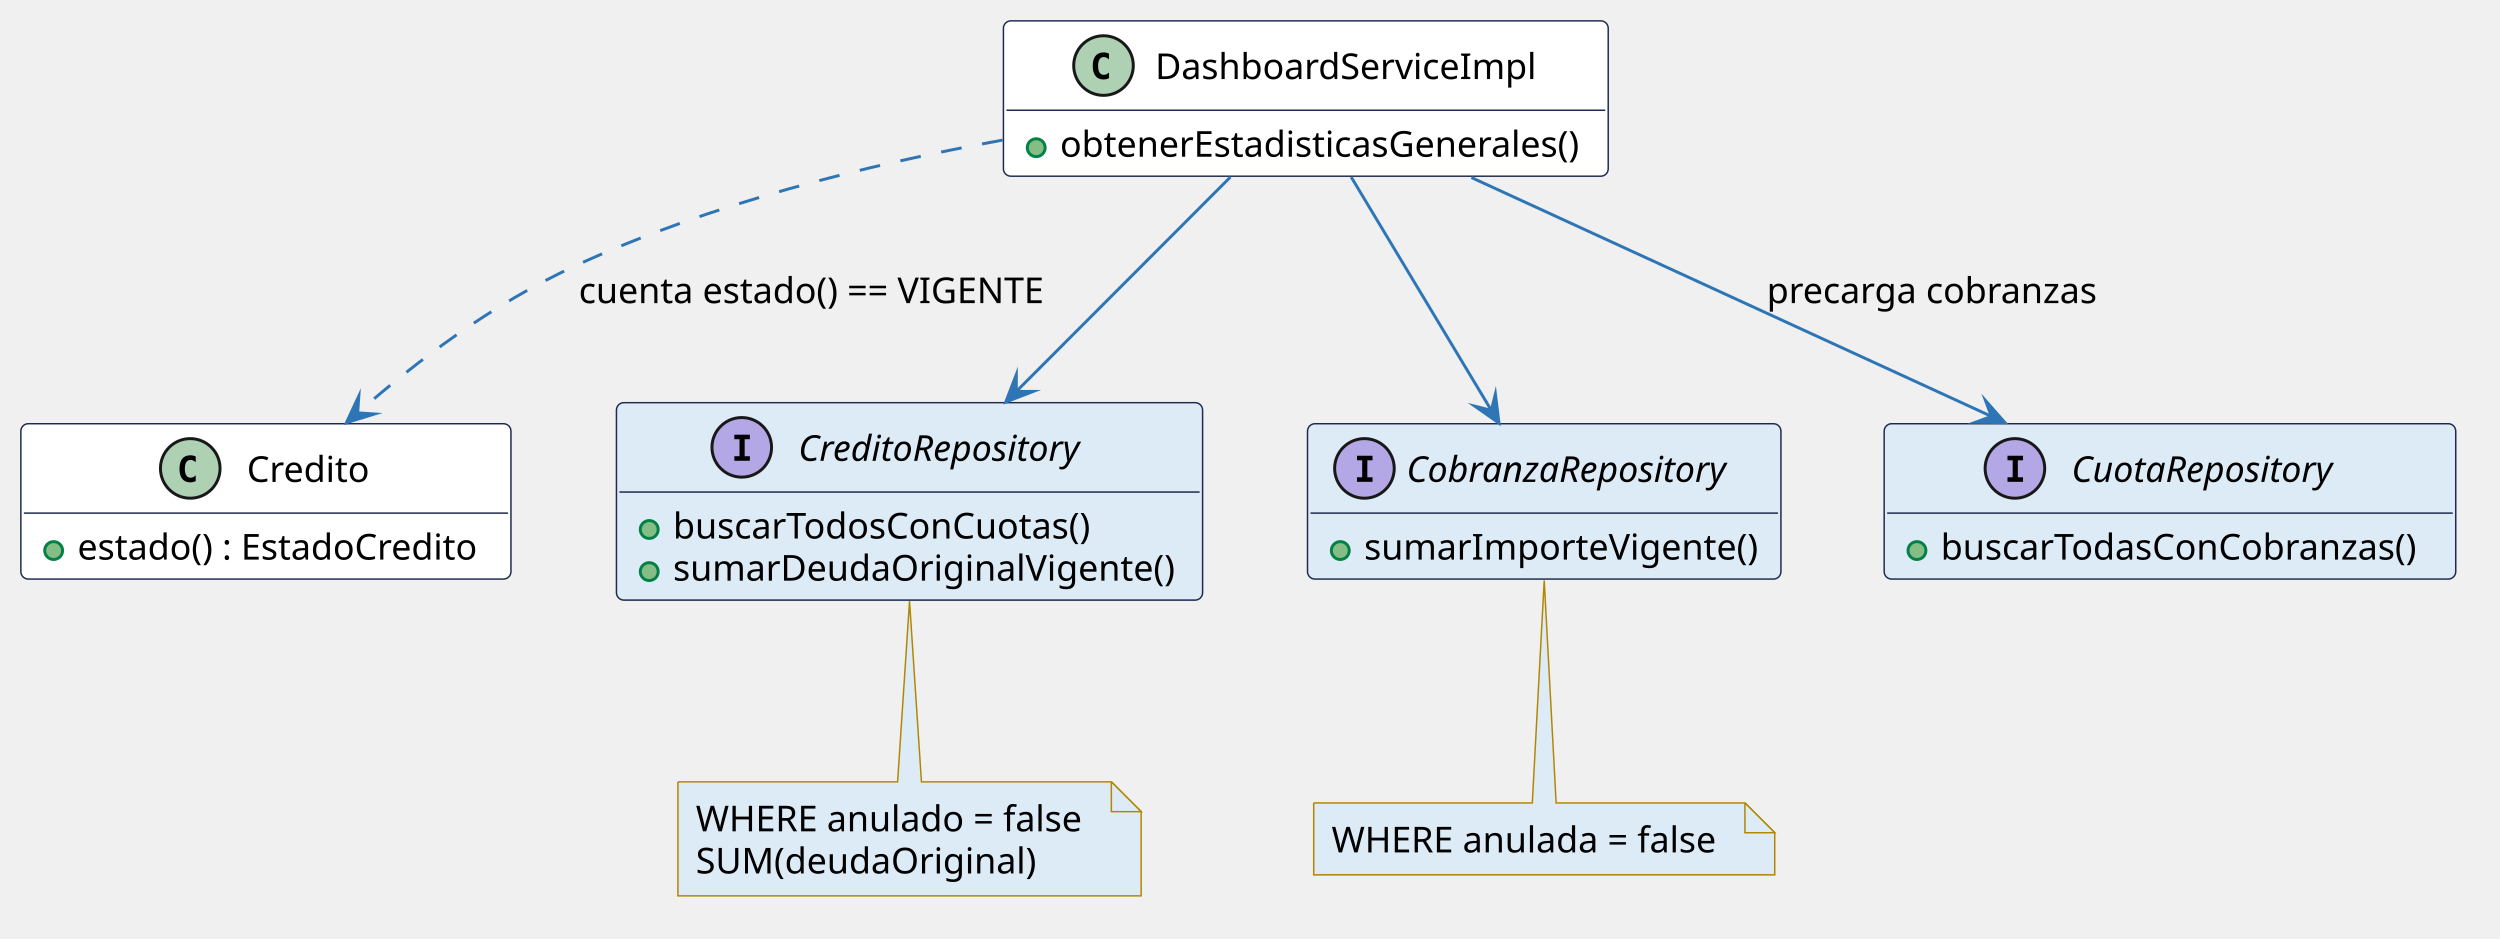
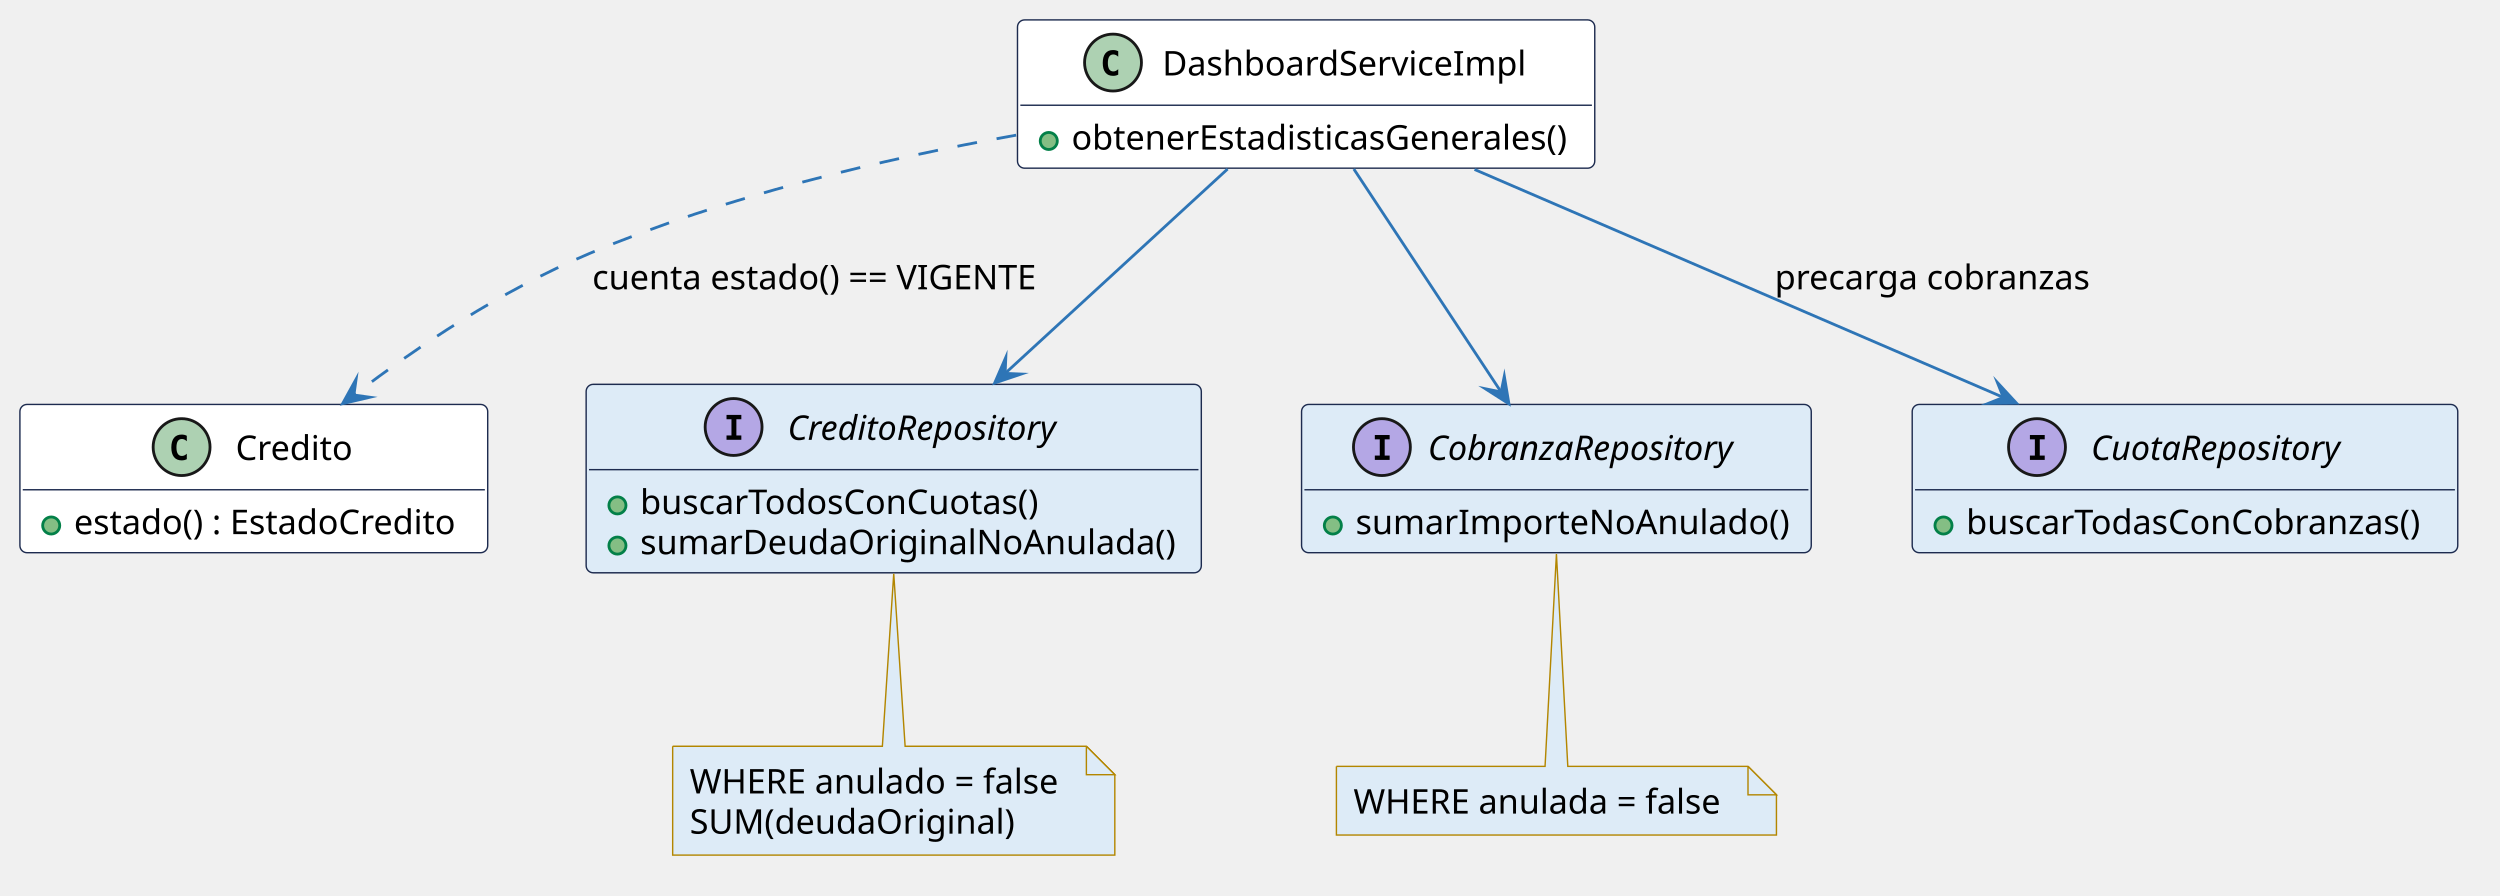
- <svg xmlns="http://www.w3.org/2000/svg" version="1.1" data-diagram-type="CLASS" style="width:839px;height:315px;background:#FFFFFF;" width="839px" height="315px" viewBox="0 0 839 315" zoomAndPan="magnify" preserveAspectRatio="none" contentStyleType="text/css">
+ <svg xmlns="http://www.w3.org/2000/svg" version="1.1" data-diagram-type="CLASS" style="width:879px;height:315px;background:#FFFFFF;" width="879px" height="315px" viewBox="0 0 879 315" zoomAndPan="magnify" preserveAspectRatio="none" contentStyleType="text/css">
  <defs />
  <g font-family="sans-serif" lengthAdjust="spacing">
    <g class="entity" data-qualified-name="DashboardServiceImpl" id="ent0001" data-source-line="15">
-       <rect x="336.75" y="7" width="202.967" height="52.133" fill="#FFF" style="stroke:#1D2B4F;stroke-width:0.5;" rx="2.5" ry="2.5" />
-       <ellipse cx="370.335" cy="22" rx="10" ry="10" fill="#ADD1B2" style="stroke:#181818;stroke-width:1;" />
-       <path d="M372.169,26.248 Q371.758,26.459 371.307,26.564 Q370.856,26.67 370.358,26.67 Q368.589,26.67 367.657,25.504 Q366.725,24.338 366.725,22.135 Q366.725,19.926 367.657,18.76 Q368.589,17.594 370.358,17.594 Q370.856,17.594 371.313,17.699 Q371.77,17.805 372.169,18.016 L372.169,19.938 Q371.723,19.527 371.304,19.337 Q370.885,19.146 370.44,19.146 Q369.491,19.146 369.008,19.899 Q368.524,20.652 368.524,22.135 Q368.524,23.611 369.008,24.364 Q369.491,25.117 370.44,25.117 Q370.885,25.117 371.304,24.927 Q371.723,24.736 372.169,24.326 Z " fill="#000" />
-       <text x="387.687" y="26.535" fill="#000" font-size="12" textLength="129.445" font-family="Calibri">DashboardServiceImpl</text>
-       <line x1="337.75" y1="37" x2="538.717" y2="37" style="stroke:#1D2B4F;stroke-width:0.5;" />
+       <rect x="357.75" y="7" width="202.967" height="52.133" fill="#FFF" style="stroke:#1D2B4F;stroke-width:0.5;" rx="2.5" ry="2.5" />
+       <ellipse cx="391.335" cy="22" rx="10" ry="10" fill="#ADD1B2" style="stroke:#181818;stroke-width:1;" />
+       <path d="M393.169,26.248 Q392.758,26.459 392.307,26.564 Q391.856,26.67 391.358,26.67 Q389.589,26.67 388.657,25.504 Q387.725,24.338 387.725,22.135 Q387.725,19.926 388.657,18.76 Q389.589,17.594 391.358,17.594 Q391.856,17.594 392.313,17.699 Q392.77,17.805 393.169,18.016 L393.169,19.938 Q392.723,19.527 392.304,19.337 Q391.885,19.146 391.44,19.146 Q390.491,19.146 390.008,19.899 Q389.524,20.652 389.524,22.135 Q389.524,23.611 390.008,24.364 Q390.491,25.117 391.44,25.117 Q391.885,25.117 392.304,24.927 Q392.723,24.736 393.169,24.326 Z " fill="#000" />
+       <text x="408.687" y="26.535" fill="#000" font-size="12" textLength="129.445" font-family="Calibri">DashboardServiceImpl</text>
+       <line x1="358.75" y1="37" x2="559.717" y2="37" style="stroke:#1D2B4F;stroke-width:0.5;" />
      <g data-visibility-modifier="PUBLIC_METHOD">
-         <ellipse cx="347.75" cy="49.566" rx="3" ry="3" fill="#84BE84" style="stroke:#038048;stroke-width:1;" />
+         <ellipse cx="368.75" cy="49.566" rx="3" ry="3" fill="#84BE84" style="stroke:#038048;stroke-width:1;" />
      </g>
-       <text x="355.75" y="52.602" fill="#000" font-size="12" textLength="177.967" font-family="Calibri">obtenerEstadisticasGenerales()</text>
+       <text x="376.75" y="52.602" fill="#000" font-size="12" textLength="177.967" font-family="Calibri">obtenerEstadisticasGenerales()</text>
    </g>
    <g class="entity" data-qualified-name="Credito" id="ent0002" data-source-line="18">
      <rect x="7" y="142.2" width="164.477" height="52.133" fill="#FFF" style="stroke:#1D2B4F;stroke-width:0.5;" rx="2.5" ry="2.5" />
      <ellipse cx="63.849" cy="157.2" rx="10" ry="10" fill="#ADD1B2" style="stroke:#181818;stroke-width:1;" />
      <path d="M65.683,161.448 Q65.272,161.659 64.821,161.764 Q64.37,161.87 63.872,161.87 Q62.103,161.87 61.171,160.704 Q60.239,159.538 60.239,157.335 Q60.239,155.126 61.171,153.96 Q62.103,152.794 63.872,152.794 Q64.37,152.794 64.827,152.899 Q65.284,153.005 65.683,153.216 L65.683,155.138 Q65.237,154.727 64.818,154.537 Q64.399,154.346 63.954,154.346 Q63.005,154.346 62.521,155.099 Q62.038,155.852 62.038,157.335 Q62.038,158.811 62.521,159.564 Q63.005,160.317 63.954,160.317 Q64.399,160.317 64.818,160.127 Q65.237,159.936 65.683,159.526 Z " fill="#000" />
      <text x="82.849" y="161.735" fill="#000" font-size="12" textLength="42.779" font-family="Calibri">Credito</text>
      <line x1="8" y1="172.2" x2="170.477" y2="172.2" style="stroke:#1D2B4F;stroke-width:0.5;" />
      <g data-visibility-modifier="PUBLIC_METHOD">
        <ellipse cx="18" cy="184.766" rx="3" ry="3" fill="#84BE84" style="stroke:#038048;stroke-width:1;" />
      </g>
      <text x="26" y="187.802" fill="#000" font-size="12" textLength="139.477" font-family="Calibri">estado() : EstadoCredito</text>
    </g>
    <g class="entity" data-qualified-name="CreditoRepository" id="ent0004" data-source-line="22">
-       <rect x="206.88" y="135.13" width="196.709" height="66.266" fill="#DDEBF7" style="stroke:#1D2B4F;stroke-width:0.5;" rx="2.5" ry="2.5" />
-       <ellipse cx="248.934" cy="150.13" rx="10" ry="10" fill="#B4A7E5" style="stroke:#181818;stroke-width:1;" />
-       <path d="M246.442,147.405 L246.442,145.882 L251.651,145.882 L251.651,147.405 L249.91,147.405 L249.91,153.107 L251.651,153.107 L251.651,154.63 L246.442,154.63 L246.442,153.107 L248.182,153.107 L248.182,147.405 Z " fill="#000" />
-       <text x="267.934" y="154.665" fill="#000" font-size="12" textLength="104.602" font-style="italic" font-family="Calibri">CreditoRepository</text>
-       <line x1="207.88" y1="165.13" x2="402.589" y2="165.13" style="stroke:#1D2B4F;stroke-width:0.5;" />
+       <rect x="206.09" y="135.13" width="216.291" height="66.266" fill="#DDEBF7" style="stroke:#1D2B4F;stroke-width:0.5;" rx="2.5" ry="2.5" />
+       <ellipse cx="257.935" cy="150.13" rx="10" ry="10" fill="#B4A7E5" style="stroke:#181818;stroke-width:1;" />
+       <path d="M255.443,147.405 L255.443,145.882 L260.652,145.882 L260.652,147.405 L258.911,147.405 L258.911,153.107 L260.652,153.107 L260.652,154.63 L255.443,154.63 L255.443,153.107 L257.183,153.107 L257.183,147.405 Z " fill="#000" />
+       <text x="276.935" y="154.665" fill="#000" font-size="12" textLength="104.602" font-style="italic" font-family="Calibri">CreditoRepository</text>
+       <line x1="207.09" y1="165.13" x2="421.381" y2="165.13" style="stroke:#1D2B4F;stroke-width:0.5;" />
      <g data-visibility-modifier="PUBLIC_METHOD">
-         <ellipse cx="217.88" cy="177.696" rx="3" ry="3" fill="#84BE84" style="stroke:#038048;stroke-width:1;" />
+         <ellipse cx="217.09" cy="177.696" rx="3" ry="3" fill="#84BE84" style="stroke:#038048;stroke-width:1;" />
      </g>
-       <text x="225.88" y="180.732" fill="#000" font-size="12" textLength="146.08" font-family="Calibri">buscarTodosConCuotas()</text>
+       <text x="225.09" y="180.732" fill="#000" font-size="12" textLength="146.08" font-family="Calibri">buscarTodosConCuotas()</text>
      <g data-visibility-modifier="PUBLIC_METHOD">
-         <ellipse cx="217.88" cy="191.829" rx="3" ry="3" fill="#84BE84" style="stroke:#038048;stroke-width:1;" />
+         <ellipse cx="217.09" cy="191.829" rx="3" ry="3" fill="#84BE84" style="stroke:#038048;stroke-width:1;" />
      </g>
-       <text x="225.88" y="194.864" fill="#000" font-size="12" textLength="171.709" font-family="Calibri">sumarDeudaOriginalVigente()</text>
+       <text x="225.09" y="194.864" fill="#000" font-size="12" textLength="191.291" font-family="Calibri">sumarDeudaOriginalNoAnulada()</text>
    </g>
    <g class="entity" data-qualified-name="CobranzaRepository" id="ent0005" data-source-line="26">
-       <rect x="438.8" y="142.2" width="158.881" height="52.133" fill="#DDEBF7" style="stroke:#1D2B4F;stroke-width:0.5;" rx="2.5" ry="2.5" />
-       <ellipse cx="457.904" cy="157.2" rx="10" ry="10" fill="#B4A7E5" style="stroke:#181818;stroke-width:1;" />
-       <path d="M455.412,154.475 L455.412,152.952 L460.621,152.952 L460.621,154.475 L458.88,154.475 L458.88,160.177 L460.621,160.177 L460.621,161.7 L455.412,161.7 L455.412,160.177 L457.152,160.177 L457.152,154.475 Z " fill="#000" />
-       <text x="472.038" y="161.735" fill="#000" font-size="12" textLength="117.539" font-style="italic" font-family="Calibri">CobranzaRepository</text>
-       <line x1="439.8" y1="172.2" x2="596.681" y2="172.2" style="stroke:#1D2B4F;stroke-width:0.5;" />
+       <rect x="457.63" y="142.2" width="179.207" height="52.133" fill="#DDEBF7" style="stroke:#1D2B4F;stroke-width:0.5;" rx="2.5" ry="2.5" />
+       <ellipse cx="485.881" cy="157.2" rx="10" ry="10" fill="#B4A7E5" style="stroke:#181818;stroke-width:1;" />
+       <path d="M483.388,154.475 L483.388,152.952 L488.597,152.952 L488.597,154.475 L486.857,154.475 L486.857,160.177 L488.597,160.177 L488.597,161.7 L483.388,161.7 L483.388,160.177 L485.129,160.177 L485.129,154.475 Z " fill="#000" />
+       <text x="502.047" y="161.735" fill="#000" font-size="12" textLength="117.539" font-style="italic" font-family="Calibri">CobranzaRepository</text>
+       <line x1="458.63" y1="172.2" x2="635.837" y2="172.2" style="stroke:#1D2B4F;stroke-width:0.5;" />
      <g data-visibility-modifier="PUBLIC_METHOD">
-         <ellipse cx="449.8" cy="184.766" rx="3" ry="3" fill="#84BE84" style="stroke:#038048;stroke-width:1;" />
+         <ellipse cx="468.63" cy="184.766" rx="3" ry="3" fill="#84BE84" style="stroke:#038048;stroke-width:1;" />
      </g>
-       <text x="457.8" y="187.802" fill="#000" font-size="12" textLength="133.881" font-family="Calibri">sumarImporteVigente()</text>
+       <text x="476.63" y="187.802" fill="#000" font-size="12" textLength="154.207" font-family="Calibri">sumarImporteNoAnulado()</text>
    </g>
    <g class="entity" data-qualified-name="CuotaRepository" id="ent0006" data-source-line="29">
-       <rect x="632.33" y="142.2" width="191.816" height="52.133" fill="#DDEBF7" style="stroke:#1D2B4F;stroke-width:0.5;" rx="2.5" ry="2.5" />
-       <ellipse cx="676.209" cy="157.2" rx="10" ry="10" fill="#B4A7E5" style="stroke:#181818;stroke-width:1;" />
-       <path d="M673.717,154.475 L673.717,152.952 L678.926,152.952 L678.926,154.475 L677.185,154.475 L677.185,160.177 L678.926,160.177 L678.926,161.7 L673.717,161.7 L673.717,160.177 L675.457,160.177 L675.457,154.475 Z " fill="#000" />
-       <text x="695.209" y="161.735" fill="#000" font-size="12" textLength="96.059" font-style="italic" font-family="Calibri">CuotaRepository</text>
-       <line x1="633.33" y1="172.2" x2="823.146" y2="172.2" style="stroke:#1D2B4F;stroke-width:0.5;" />
+       <rect x="672.33" y="142.2" width="191.816" height="52.133" fill="#DDEBF7" style="stroke:#1D2B4F;stroke-width:0.5;" rx="2.5" ry="2.5" />
+       <ellipse cx="716.209" cy="157.2" rx="10" ry="10" fill="#B4A7E5" style="stroke:#181818;stroke-width:1;" />
+       <path d="M713.717,154.475 L713.717,152.952 L718.926,152.952 L718.926,154.475 L717.185,154.475 L717.185,160.177 L718.926,160.177 L718.926,161.7 L713.717,161.7 L713.717,160.177 L715.457,160.177 L715.457,154.475 Z " fill="#000" />
+       <text x="735.209" y="161.735" fill="#000" font-size="12" textLength="96.059" font-style="italic" font-family="Calibri">CuotaRepository</text>
+       <line x1="673.33" y1="172.2" x2="863.146" y2="172.2" style="stroke:#1D2B4F;stroke-width:0.5;" />
      <g data-visibility-modifier="PUBLIC_METHOD">
-         <ellipse cx="643.33" cy="184.766" rx="3" ry="3" fill="#84BE84" style="stroke:#038048;stroke-width:1;" />
+         <ellipse cx="683.33" cy="184.766" rx="3" ry="3" fill="#84BE84" style="stroke:#038048;stroke-width:1;" />
      </g>
-       <text x="651.33" y="187.802" fill="#000" font-size="12" textLength="166.816" font-family="Calibri">buscarTodasConCobranzas()</text>
+       <text x="691.33" y="187.802" fill="#000" font-size="12" textLength="166.816" font-family="Calibri">buscarTodasConCobranzas()</text>
    </g>
    <g class="entity" data-qualified-name="GMN10" id="ent0011" data-source-line="36">
-       <path d="M227.51,262.39 L227.51,300.656 A0,0 0 0 0 227.51,300.656 L382.971,300.656 A0,0 0 0 0 382.971,300.656 L382.971,272.39 L372.971,262.39 L309.24,262.39 L305.24,201.74 L301.24,262.39 L227.51,262.39 A0,0 0 0 0 227.51,262.39" style="stroke:#B38600;stroke-width:0.5;" fill="#DDEBF7" />
-       <path d="M372.971,262.39 L372.971,272.39 L382.971,272.39 L372.971,262.39" style="stroke:#B38600;stroke-width:0.5;" fill="#DDEBF7" />
-       <text x="233.51" y="278.992" fill="#000" font-size="12" textLength="134.461" font-family="Calibri">WHERE anulado = false</text>
-       <text x="233.51" y="293.124" fill="#000" font-size="12" textLength="114.979" font-family="Calibri">SUM(deudaOriginal)</text>
+       <path d="M236.51,262.39 L236.51,300.656 A0,0 0 0 0 236.51,300.656 L391.971,300.656 A0,0 0 0 0 391.971,300.656 L391.971,272.39 L381.971,262.39 L318.24,262.39 L314.24,201.74 L310.24,262.39 L236.51,262.39 A0,0 0 0 0 236.51,262.39" style="stroke:#B38600;stroke-width:0.5;" fill="#DDEBF7" />
+       <path d="M381.971,262.39 L381.971,272.39 L391.971,272.39 L381.971,262.39" style="stroke:#B38600;stroke-width:0.5;" fill="#DDEBF7" />
+       <text x="242.51" y="278.992" fill="#000" font-size="12" textLength="134.461" font-family="Calibri">WHERE anulado = false</text>
+       <text x="242.51" y="293.124" fill="#000" font-size="12" textLength="114.979" font-family="Calibri">SUM(deudaOriginal)</text>
    </g>
    <g class="entity" data-qualified-name="GMN13" id="ent0014" data-source-line="40">
-       <path d="M440.88,269.46 L440.88,293.593 A0,0 0 0 0 440.88,293.593 L595.597,293.593 A0,0 0 0 0 595.597,293.593 L595.597,279.46 L585.597,269.46 L522.24,269.46 L518.24,194.79 L514.24,269.46 L440.88,269.46 A0,0 0 0 0 440.88,269.46" style="stroke:#B38600;stroke-width:0.5;" fill="#DDEBF7" />
-       <path d="M585.597,269.46 L585.597,279.46 L595.597,279.46 L585.597,269.46" style="stroke:#B38600;stroke-width:0.5;" fill="#DDEBF7" />
-       <text x="446.88" y="286.062" fill="#000" font-size="12" textLength="133.717" font-family="Calibri">WHERE anulada = false</text>
+       <path d="M469.88,269.46 L469.88,293.593 A0,0 0 0 0 469.88,293.593 L624.597,293.593 A0,0 0 0 0 624.597,293.593 L624.597,279.46 L614.597,269.46 L551.24,269.46 L547.24,194.79 L543.24,269.46 L469.88,269.46 A0,0 0 0 0 469.88,269.46" style="stroke:#B38600;stroke-width:0.5;" fill="#DDEBF7" />
+       <path d="M614.597,269.46 L614.597,279.46 L624.597,279.46 L614.597,269.46" style="stroke:#B38600;stroke-width:0.5;" fill="#DDEBF7" />
+       <text x="475.88" y="286.062" fill="#000" font-size="12" textLength="133.717" font-family="Calibri">WHERE anulada = false</text>
    </g>
    <g class="link" data-entity-1="ent0001" data-entity-2="ent0002" id="lnk3" data-source-line="21" data-link-type="dependency">
-       <path d="M336.47,47.02 C291.17,55.26 238.06,68.43 193.24,89.13 C164.54,102.39 139.887,121.222 120.037,138.552" style="stroke:#2E75B6;stroke-width:1;stroke-dasharray:7,7;" fill="none" id="DashboardServiceImpl-to-Credito" codeLine="21" />
-       <polygon points="116.27,141.84,125.68,138.934,120.037,138.552,120.419,132.908,116.27,141.84" fill="#2E75B6" style="stroke:#2E75B6;stroke-width:1;stroke-linejoin:miter;stroke-miterlimit:10;" />
-       <text x="194.24" y="101.732" fill="#000" font-size="12" textLength="165.393" font-family="Calibri">cuenta estado() == VIGENTE</text>
+       <path d="M357.28,47.52 C310.34,55.92 254.67,69.07 207.24,89.13 C175.56,102.52 147.224,121.619 124.434,138.899" style="stroke:#2E75B6;stroke-width:1;stroke-dasharray:7,7;" fill="none" id="DashboardServiceImpl-to-Credito" codeLine="21" />
+       <polygon points="120.45,141.92,130.038,139.67,124.434,138.899,125.205,133.295,120.45,141.92" fill="#2E75B6" style="stroke:#2E75B6;stroke-width:1;stroke-linejoin:miter;stroke-miterlimit:10;" />
+       <text x="208.24" y="101.732" fill="#000" font-size="12" textLength="165.393" font-family="Calibri">cuenta estado() == VIGENTE</text>
    </g>
    <g class="link" data-entity-1="ent0001" data-entity-2="ent0004" id="lnk7" data-source-line="32" data-link-type="dependency">
-       <path d="M412.91,59.43 C391.5,80.87 364.253,108.162 341.073,131.372" style="stroke:#2E75B6;stroke-width:1;" fill="none" id="DashboardServiceImpl-to-CreditoRepository" codeLine="32" />
-       <polygon points="337.54,134.91,346.73,131.369,341.073,131.372,341.07,125.715,337.54,134.91" fill="#2E75B6" style="stroke:#2E75B6;stroke-width:1;stroke-linejoin:miter;stroke-miterlimit:10;" />
+       <path d="M431.62,59.43 C408.37,80.79 378.643,108.098 353.403,131.278" style="stroke:#2E75B6;stroke-width:1;" fill="none" id="DashboardServiceImpl-to-CreditoRepository" codeLine="32" />
+       <polygon points="349.72,134.66,359.054,131.518,353.403,131.278,353.643,125.626,349.72,134.66" fill="#2E75B6" style="stroke:#2E75B6;stroke-width:1;stroke-linejoin:miter;stroke-miterlimit:10;" />
    </g>
    <g class="link" data-entity-1="ent0001" data-entity-2="ent0005" id="lnk8" data-source-line="33" data-link-type="dependency">
-       <path d="M453.47,59.43 C467.71,83.13 486.265,114.034 500.485,137.704" style="stroke:#2E75B6;stroke-width:1;" fill="none" id="DashboardServiceImpl-to-CobranzaRepository" codeLine="33" />
-       <polygon points="503.06,141.99,501.854,132.215,500.485,137.704,494.996,136.335,503.06,141.99" fill="#2E75B6" style="stroke:#2E75B6;stroke-width:1;stroke-linejoin:miter;stroke-miterlimit:10;" />
+       <path d="M476,59.43 C491.66,83.13 512.144,114.148 527.784,137.818" style="stroke:#2E75B6;stroke-width:1;" fill="none" id="DashboardServiceImpl-to-CobranzaRepository" codeLine="33" />
+       <polygon points="530.54,141.99,528.916,132.276,527.784,137.818,522.241,136.686,530.54,141.99" fill="#2E75B6" style="stroke:#2E75B6;stroke-width:1;stroke-linejoin:miter;stroke-miterlimit:10;" />
    </g>
    <g class="link" data-entity-1="ent0001" data-entity-2="ent0006" id="lnk9" data-source-line="34" data-link-type="dependency">
-       <path d="M493.81,59.59 C545.29,83.23 616.896,116.123 668.306,139.733" style="stroke:#2E75B6;stroke-width:1;" fill="none" id="DashboardServiceImpl-to-CuotaRepository" codeLine="34" />
-       <polygon points="672.85,141.82,666.341,134.429,668.306,139.733,663.002,141.699,672.85,141.82" fill="#2E75B6" style="stroke:#2E75B6;stroke-width:1;stroke-linejoin:miter;stroke-miterlimit:10;" />
-       <text x="592.93" y="101.732" fill="#000" font-size="12" textLength="114.416" font-family="Calibri">precarga cobranzas</text>
+       <path d="M518.45,59.59 C573.21,83.19 649.588,116.121 704.368,139.731" style="stroke:#2E75B6;stroke-width:1;" fill="none" id="DashboardServiceImpl-to-CuotaRepository" codeLine="34" />
+       <polygon points="708.96,141.71,702.278,134.474,704.368,139.731,699.112,141.821,708.96,141.71" fill="#2E75B6" style="stroke:#2E75B6;stroke-width:1;stroke-linejoin:miter;stroke-miterlimit:10;" />
+       <text x="624" y="101.732" fill="#000" font-size="12" textLength="114.416" font-family="Calibri">precarga cobranzas</text>
    </g>
  </g>
</svg>
